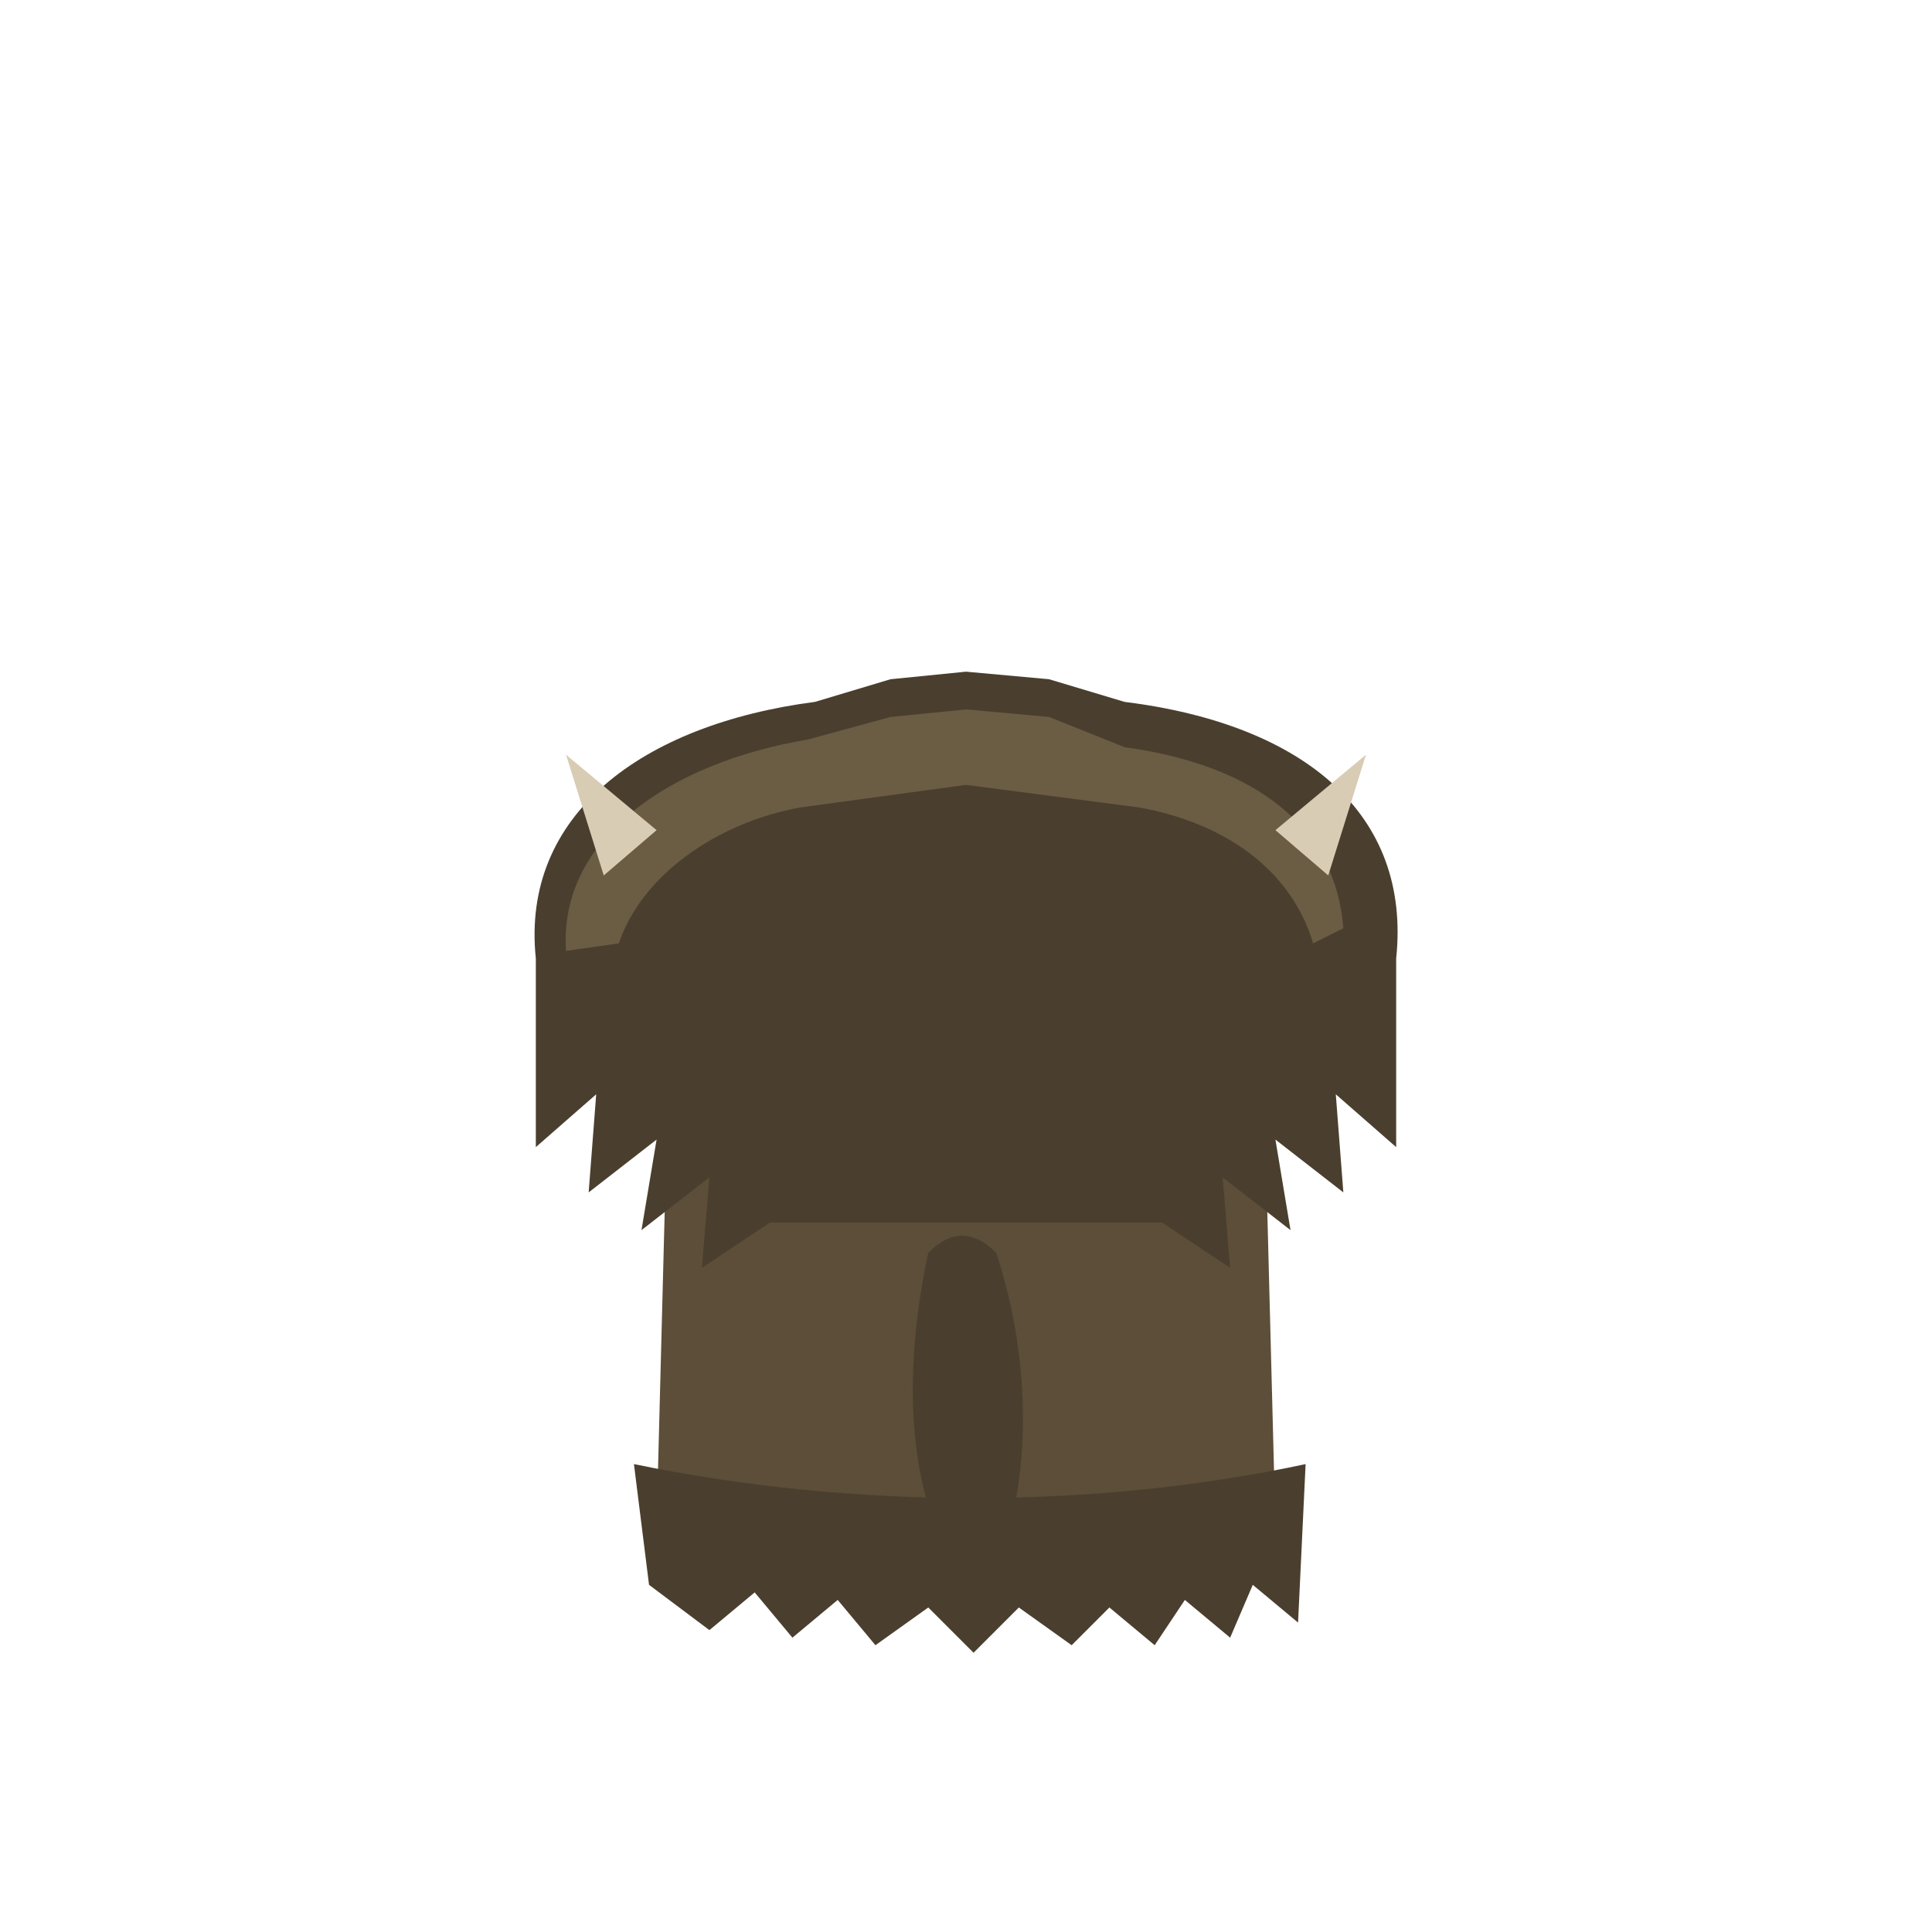
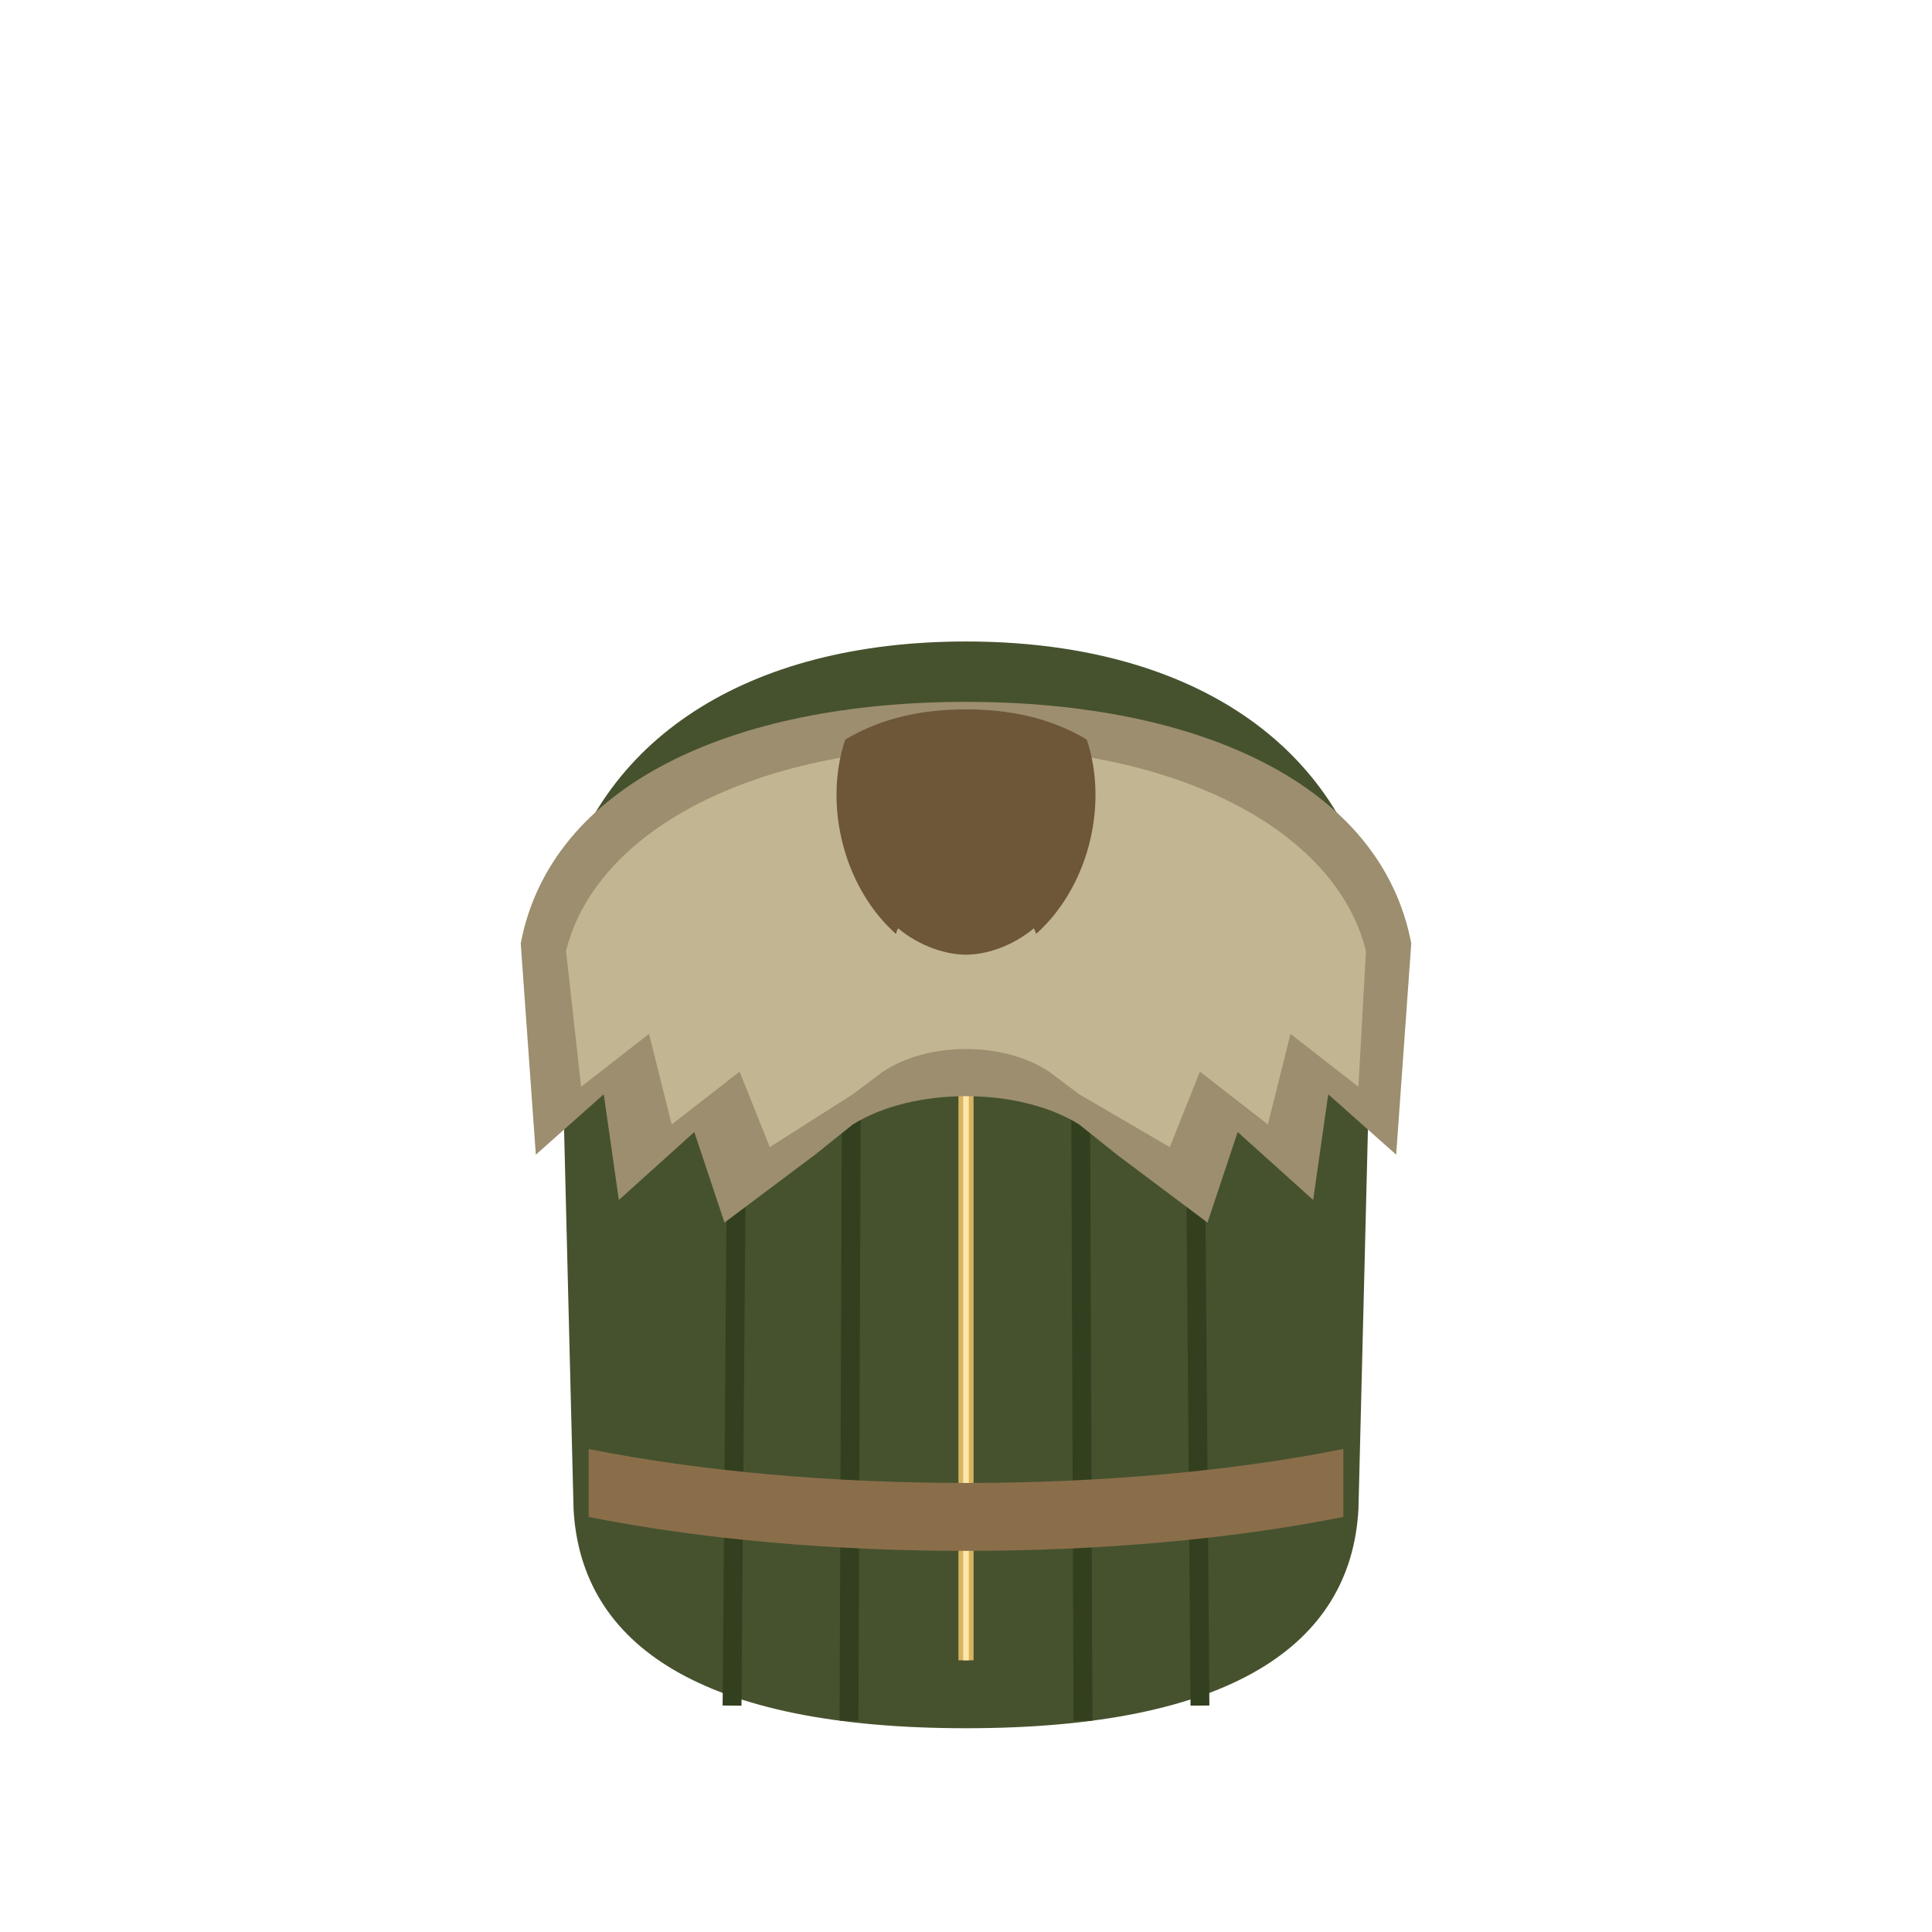
<svg xmlns="http://www.w3.org/2000/svg" viewBox="0 0 512 512" width="512" height="512">
-   <path d="M178 250 C186 228 212 216 256 214 C300 216 326 228 334 250 L338 404 C320 418 292 426 256 426 C220 426 192 418 174 404 Z" fill="#5C4E38" />
-   <path d="M142 254 C138 216 170 192 216 186 L236 180 L256 178 L278 180 L298 186 C346 192 374 216 370 254 L370 304 L354 290 L356 316 L338 302 L342 326 L324 312 L326 336 L308 324 L204 324 L186 336 L188 312 L170 326 L174 302 L156 316 L158 290 L142 304 Z" fill="#4A3F2E" />
-   <path d="M150 252 C148 222 178 202 214 196 L236 190 L256 188 L278 190 L298 198 C334 203 354 220 356 246 L348 250 C342 230 324 218 302 214 L256 208 L212 214 C190 218 170 232 164 250 Z" fill="#6B5C44" />
-   <path d="M160 232 L150 200 L174 220 Z" fill="#D8CCB4" />
-   <path d="M352 232 L362 200 L338 220 Z" fill="#D8CCB4" />
-   <path d="M246 332 C240 360 240 388 250 410 C254 420 262 420 266 410 C274 386 272 356 264 332 C258 326 252 326 246 332 Z" fill="#4A3F2E" />
-   <path d="M252 402 C250 412 254 420 260 422 C264 418 266 410 264 402 Z" fill="#3A2E20" />
-   <path d="M168 388 C226 400 290 400 346 388 L344 430 L332 420 L326 434 L314 424 L306 436 L294 426 L284 436 L270 426 L258 438 L246 426 L232 436 L222 424 L210 434 L200 422 L188 432 L172 420 Z" fill="#4A3F2E" />
+   <path d="M148 240 C158 196 198 170 256 170 C314 170 354 196 364 240 L360 400 C358 436 326 458 256 458 C186 458 154 436 152 400 Z" fill="#46522E" />
+   <path d="M196 200 L194 452 M226 188 L225 456 M286 188 L287 456 M316 200 L318 452" stroke="#33401F" stroke-width="5" fill="none" />
+   <path d="M256 250 L256 440" stroke="#F2C46A" stroke-width="4" fill="none" opacity="0.85" />
+   <path d="M256 250 L256 440" stroke="#FFE6A8" stroke-width="1.5" fill="none" />
+   <path d="M138 250 C146 208 194 186 256 186 C318 186 366 208 374 250 L370 306 L352 290 L348 318 L328 300 L320 324 L296 306 L286 298 C270 288 242 288 226 298 L216 306 L192 324 L184 300 L164 318 L160 290 L142 306 Z" fill="#9C8E6E" />
+   <path d="M150 252 C158 220 200 198 256 198 C312 198 354 220 362 252 L360 288 L342 274 L336 298 L318 284 L310 304 L286 290 L278 284 C266 276 246 276 234 284 L226 290 L204 304 L196 284 L178 298 L172 274 L154 288 Z" fill="#C2B591" />
+   <path d="M224 196 C234 190 245 188 256 188 C267 188 278 190 288 196 C294 214 288 236 274 248 C267 254 261 256 256 256 C251 256 245 254 238 248 C224 236 218 214 224 196 Z" fill="#6E5638" />
+   <path d="M238 246 C244 251 251 253 256 253 C261 253 268 251 274 246 C276 250 274 254 270 256 C264 260 248 260 242 256 C238 254 236 250 238 246 Z" fill="#C2B591" />
+   <path d="M156 384 C216 396 296 396 356 384 L356 402 C296 414 216 414 156 402 Z" fill="#8A6E4A" />
</svg>
